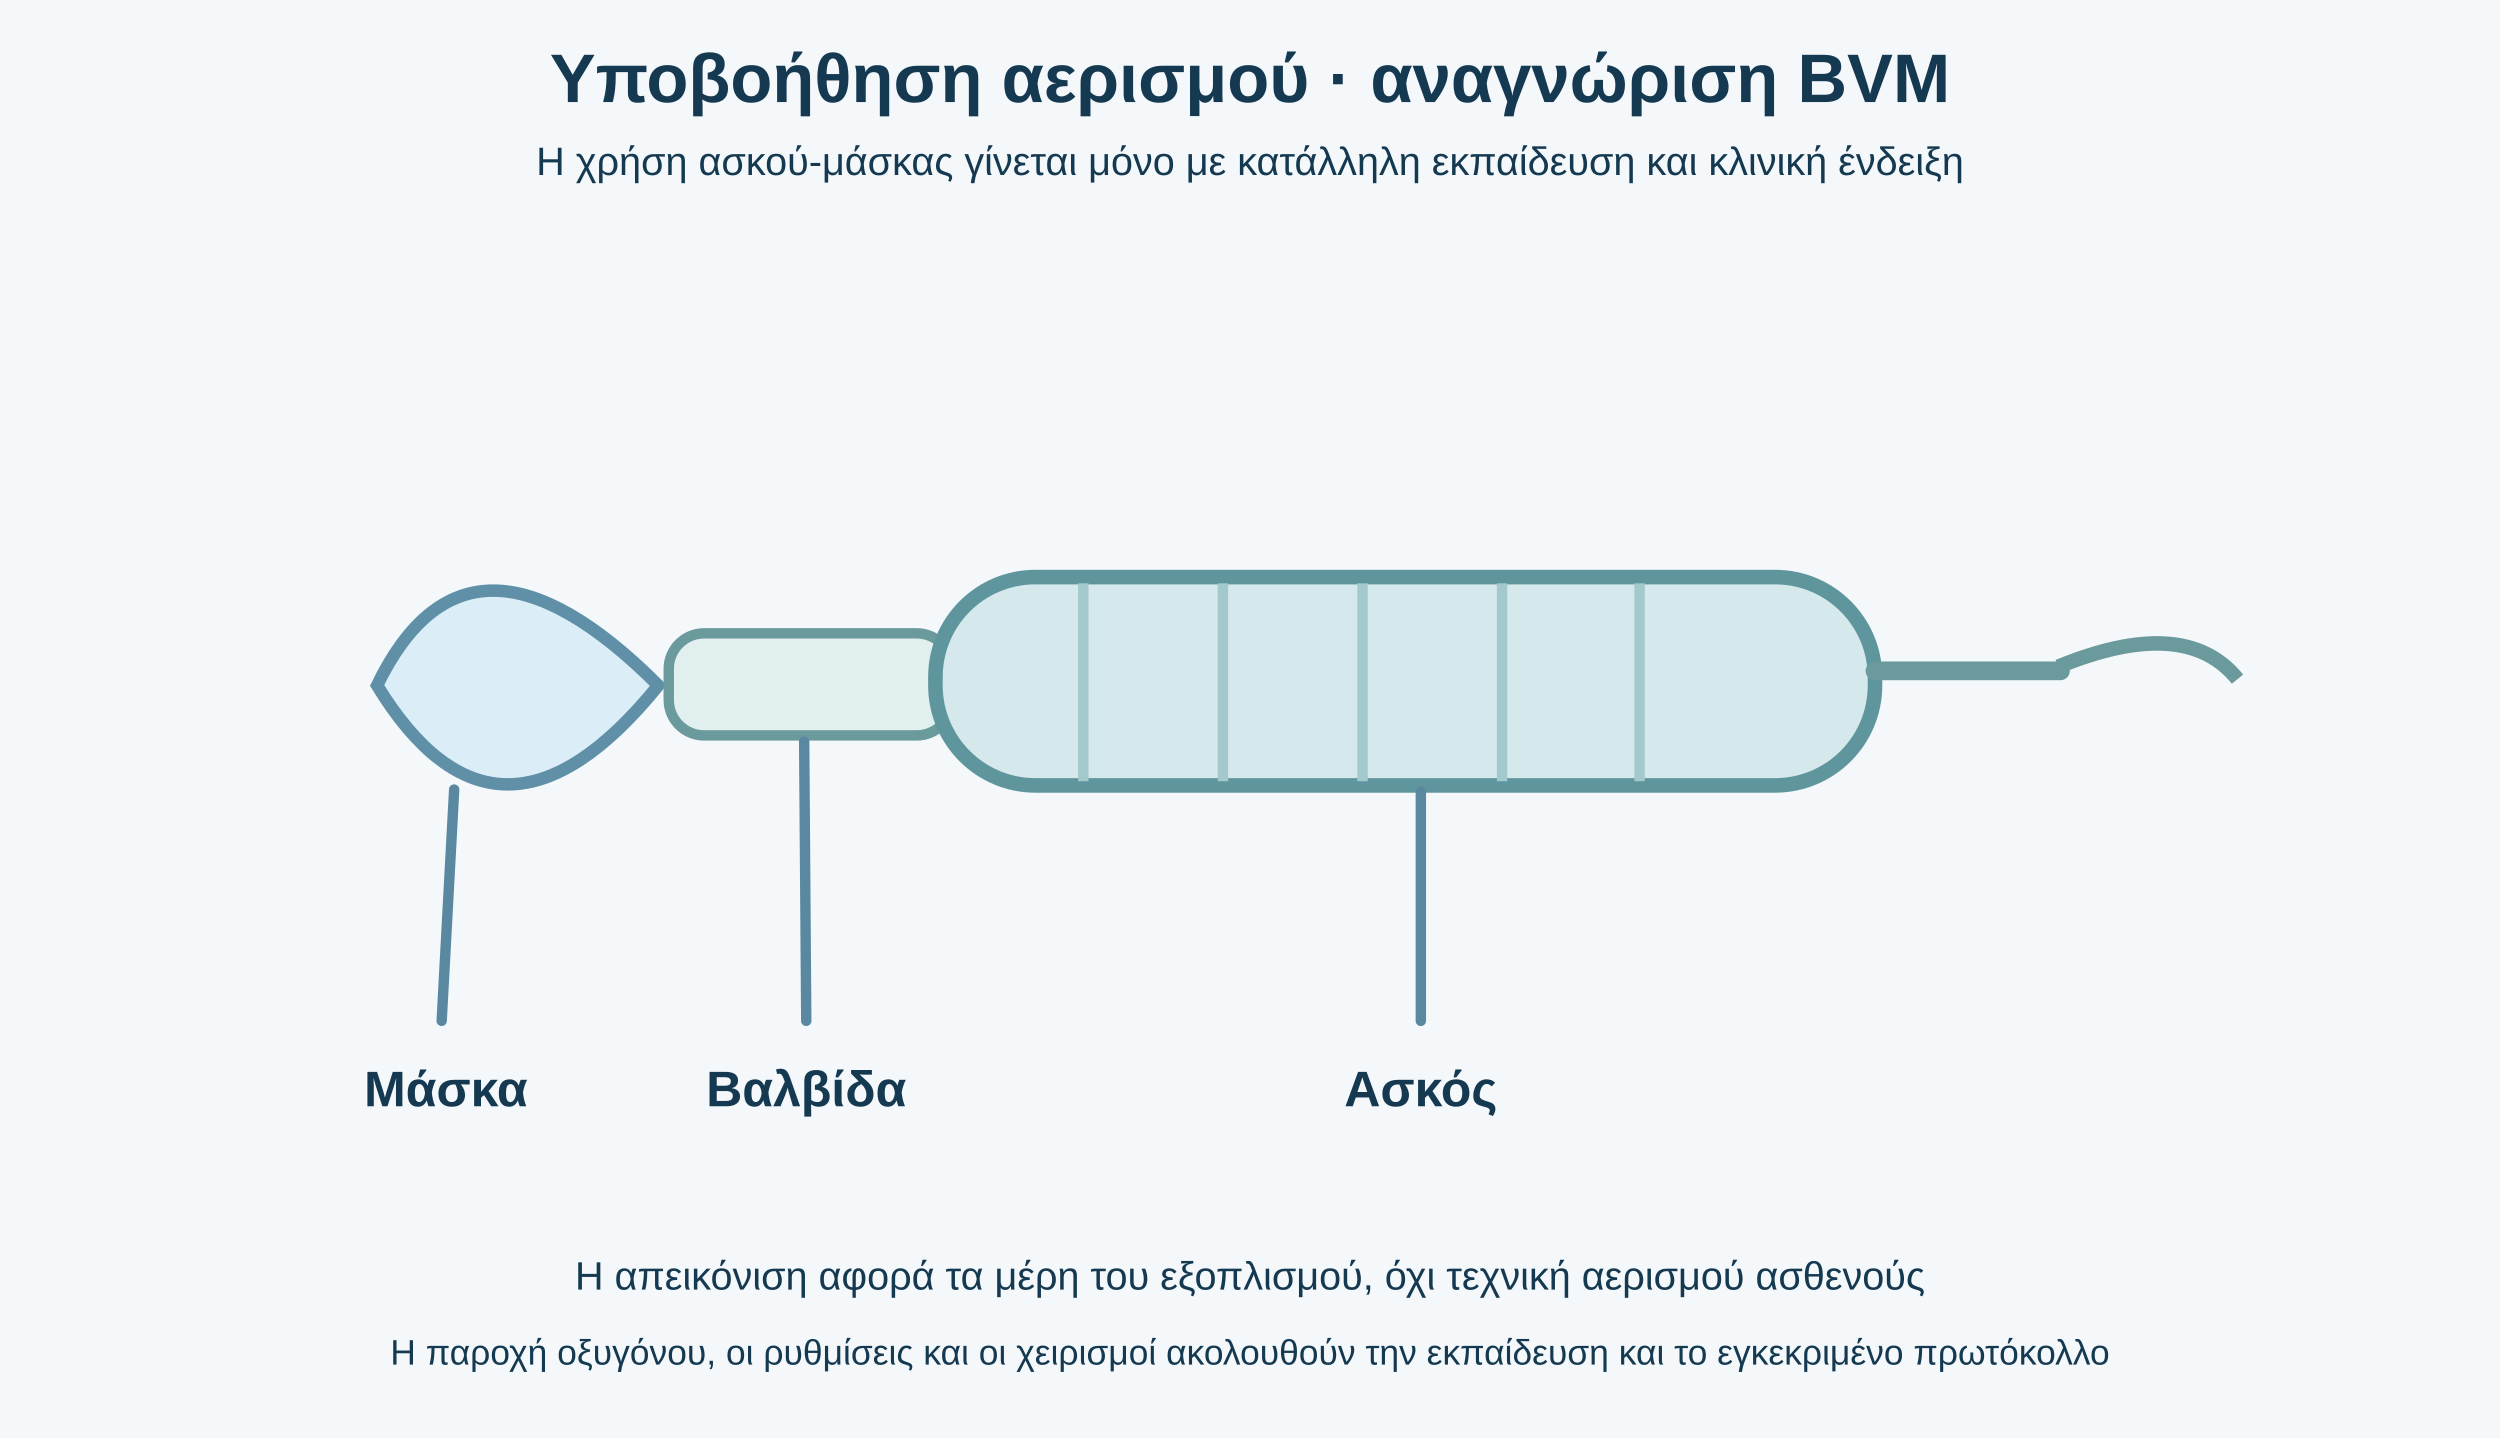
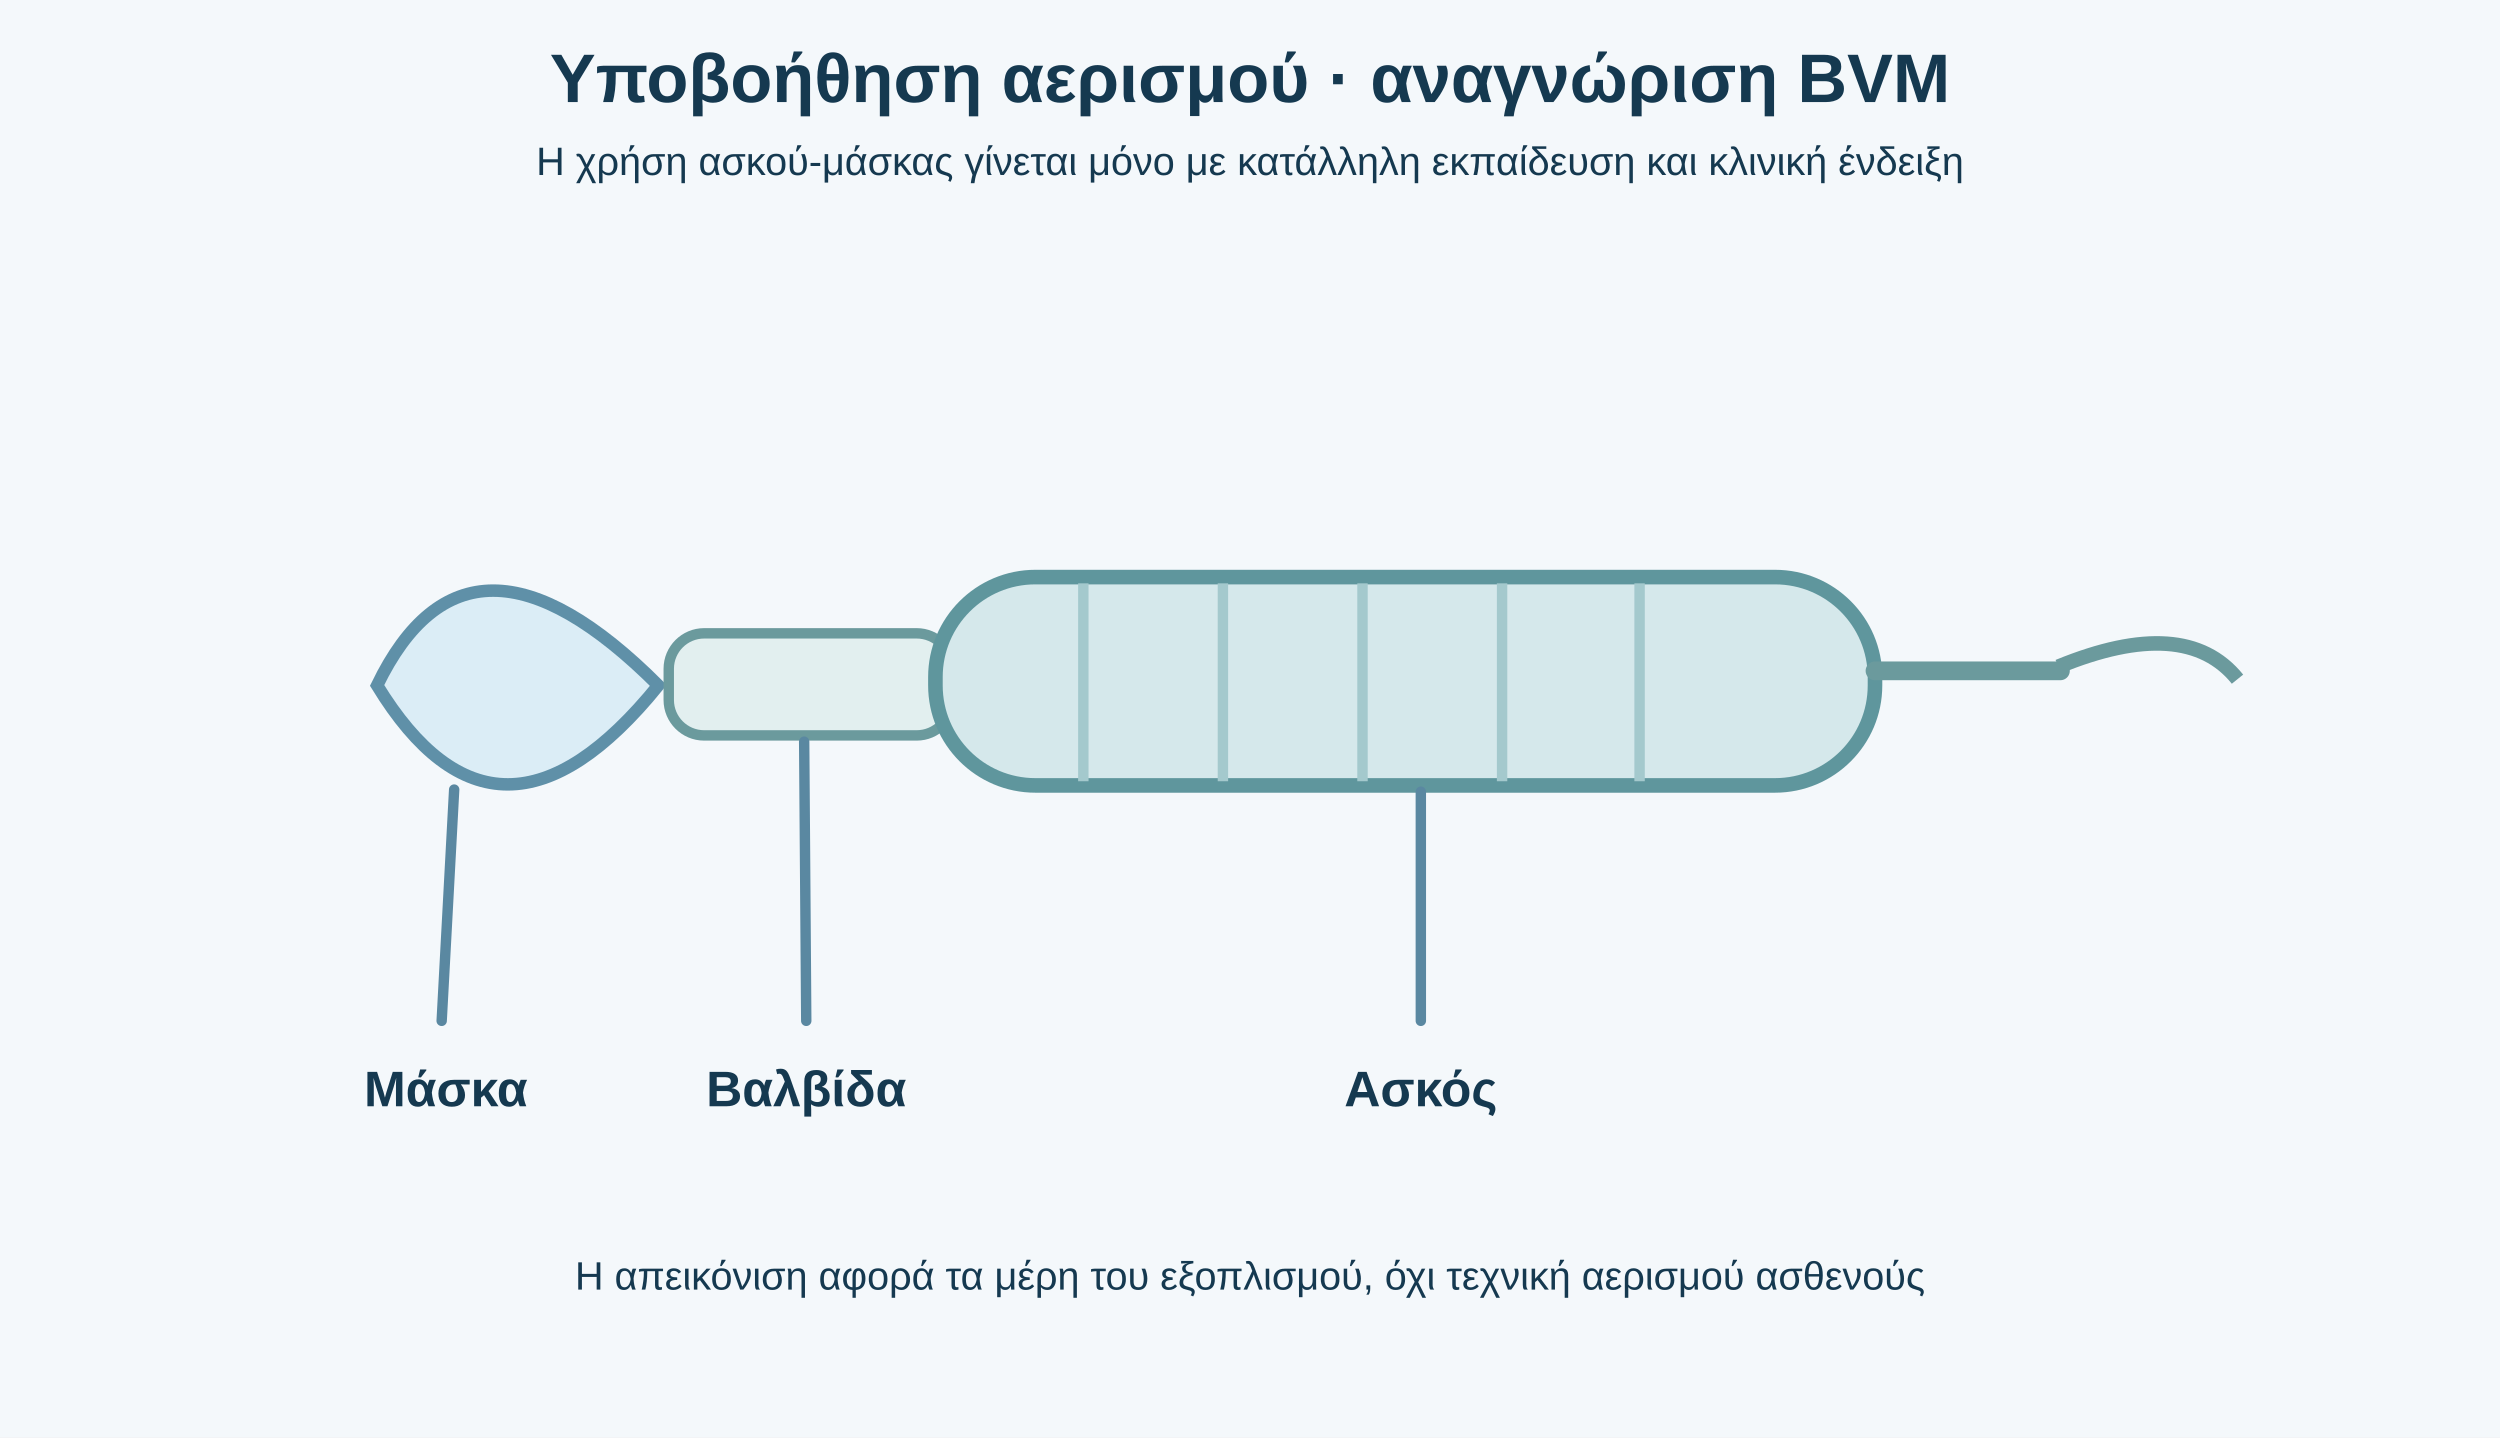
<svg xmlns="http://www.w3.org/2000/svg" viewBox="0 0 1200 690" role="img" aria-labelledby="title desc">
  <rect width="1200" height="690" fill="#f4f8fb" />
  <style>text{font-family:Arial,'DejaVu Sans',sans-serif;fill:#153950}.h{font-size:33px;font-weight:700}.t{font-size:24px;font-weight:700}.s{font-size:19px}.fine{font-size:17px}.line{stroke:#5a88a1;stroke-width:5;fill:none;stroke-linecap:round;stroke-linejoin:round}.card{fill:#fff;stroke:#b7cad8;stroke-width:3}</style>
  <text x="600" y="49" text-anchor="middle" class="h">Υποβοήθηση αερισμού · αναγνώριση BVM</text>
  <text x="600" y="84" text-anchor="middle" class="s">Η χρήση ασκού-μάσκας γίνεται μόνο με κατάλληλη εκπαίδευση και κλινική ένδειξη</text>
  <path d="M181 329Q225 238 316 329Q239 424 181 329Z" fill="#dbedf6" stroke="#5f90a8" stroke-width="6" />
  <rect x="321" y="304" width="136" height="49" rx="17" fill="#e2efef" stroke="#6b9a9d" stroke-width="5" />
  <rect x="449" y="277" width="451" height="100" rx="48" fill="#d5e8eb" stroke="#5f969d" stroke-width="7" />
  <path d="M520 280V375M587 280V375M654 280V375M721 280V375M787 280V375" stroke="#a4c9cd" stroke-width="5" />
  <path d="M900 322H989" stroke="#6b9a9d" stroke-width="9" fill="none" stroke-linecap="round" />
  <path d="M988 320Q1049 295 1074 326" stroke="#6b9a9d" stroke-width="7" fill="none" />
  <path d="M218 379L212 490M386 356L387 490M682 380L682 490" class="line" />
  <text x="214" y="531" text-anchor="middle" class="t">Μάσκα</text>
  <text x="387" y="531" text-anchor="middle" class="t">Βαλβίδα</text>
  <text x="682" y="531" text-anchor="middle" class="t">Ασκός</text>
  <text x="600" y="619" text-anchor="middle" class="s">Η απεικόνιση αφορά τα μέρη του εξοπλισμού, όχι τεχνική αερισμού ασθενούς</text>
-   <text x="600" y="655" text-anchor="middle" class="fine">Η παροχή οξυγόνου, οι ρυθμίσεις και οι χειρισμοί ακολουθούν την εκπαίδευση και το εγκεκριμένο πρωτόκολλο</text>
</svg>
